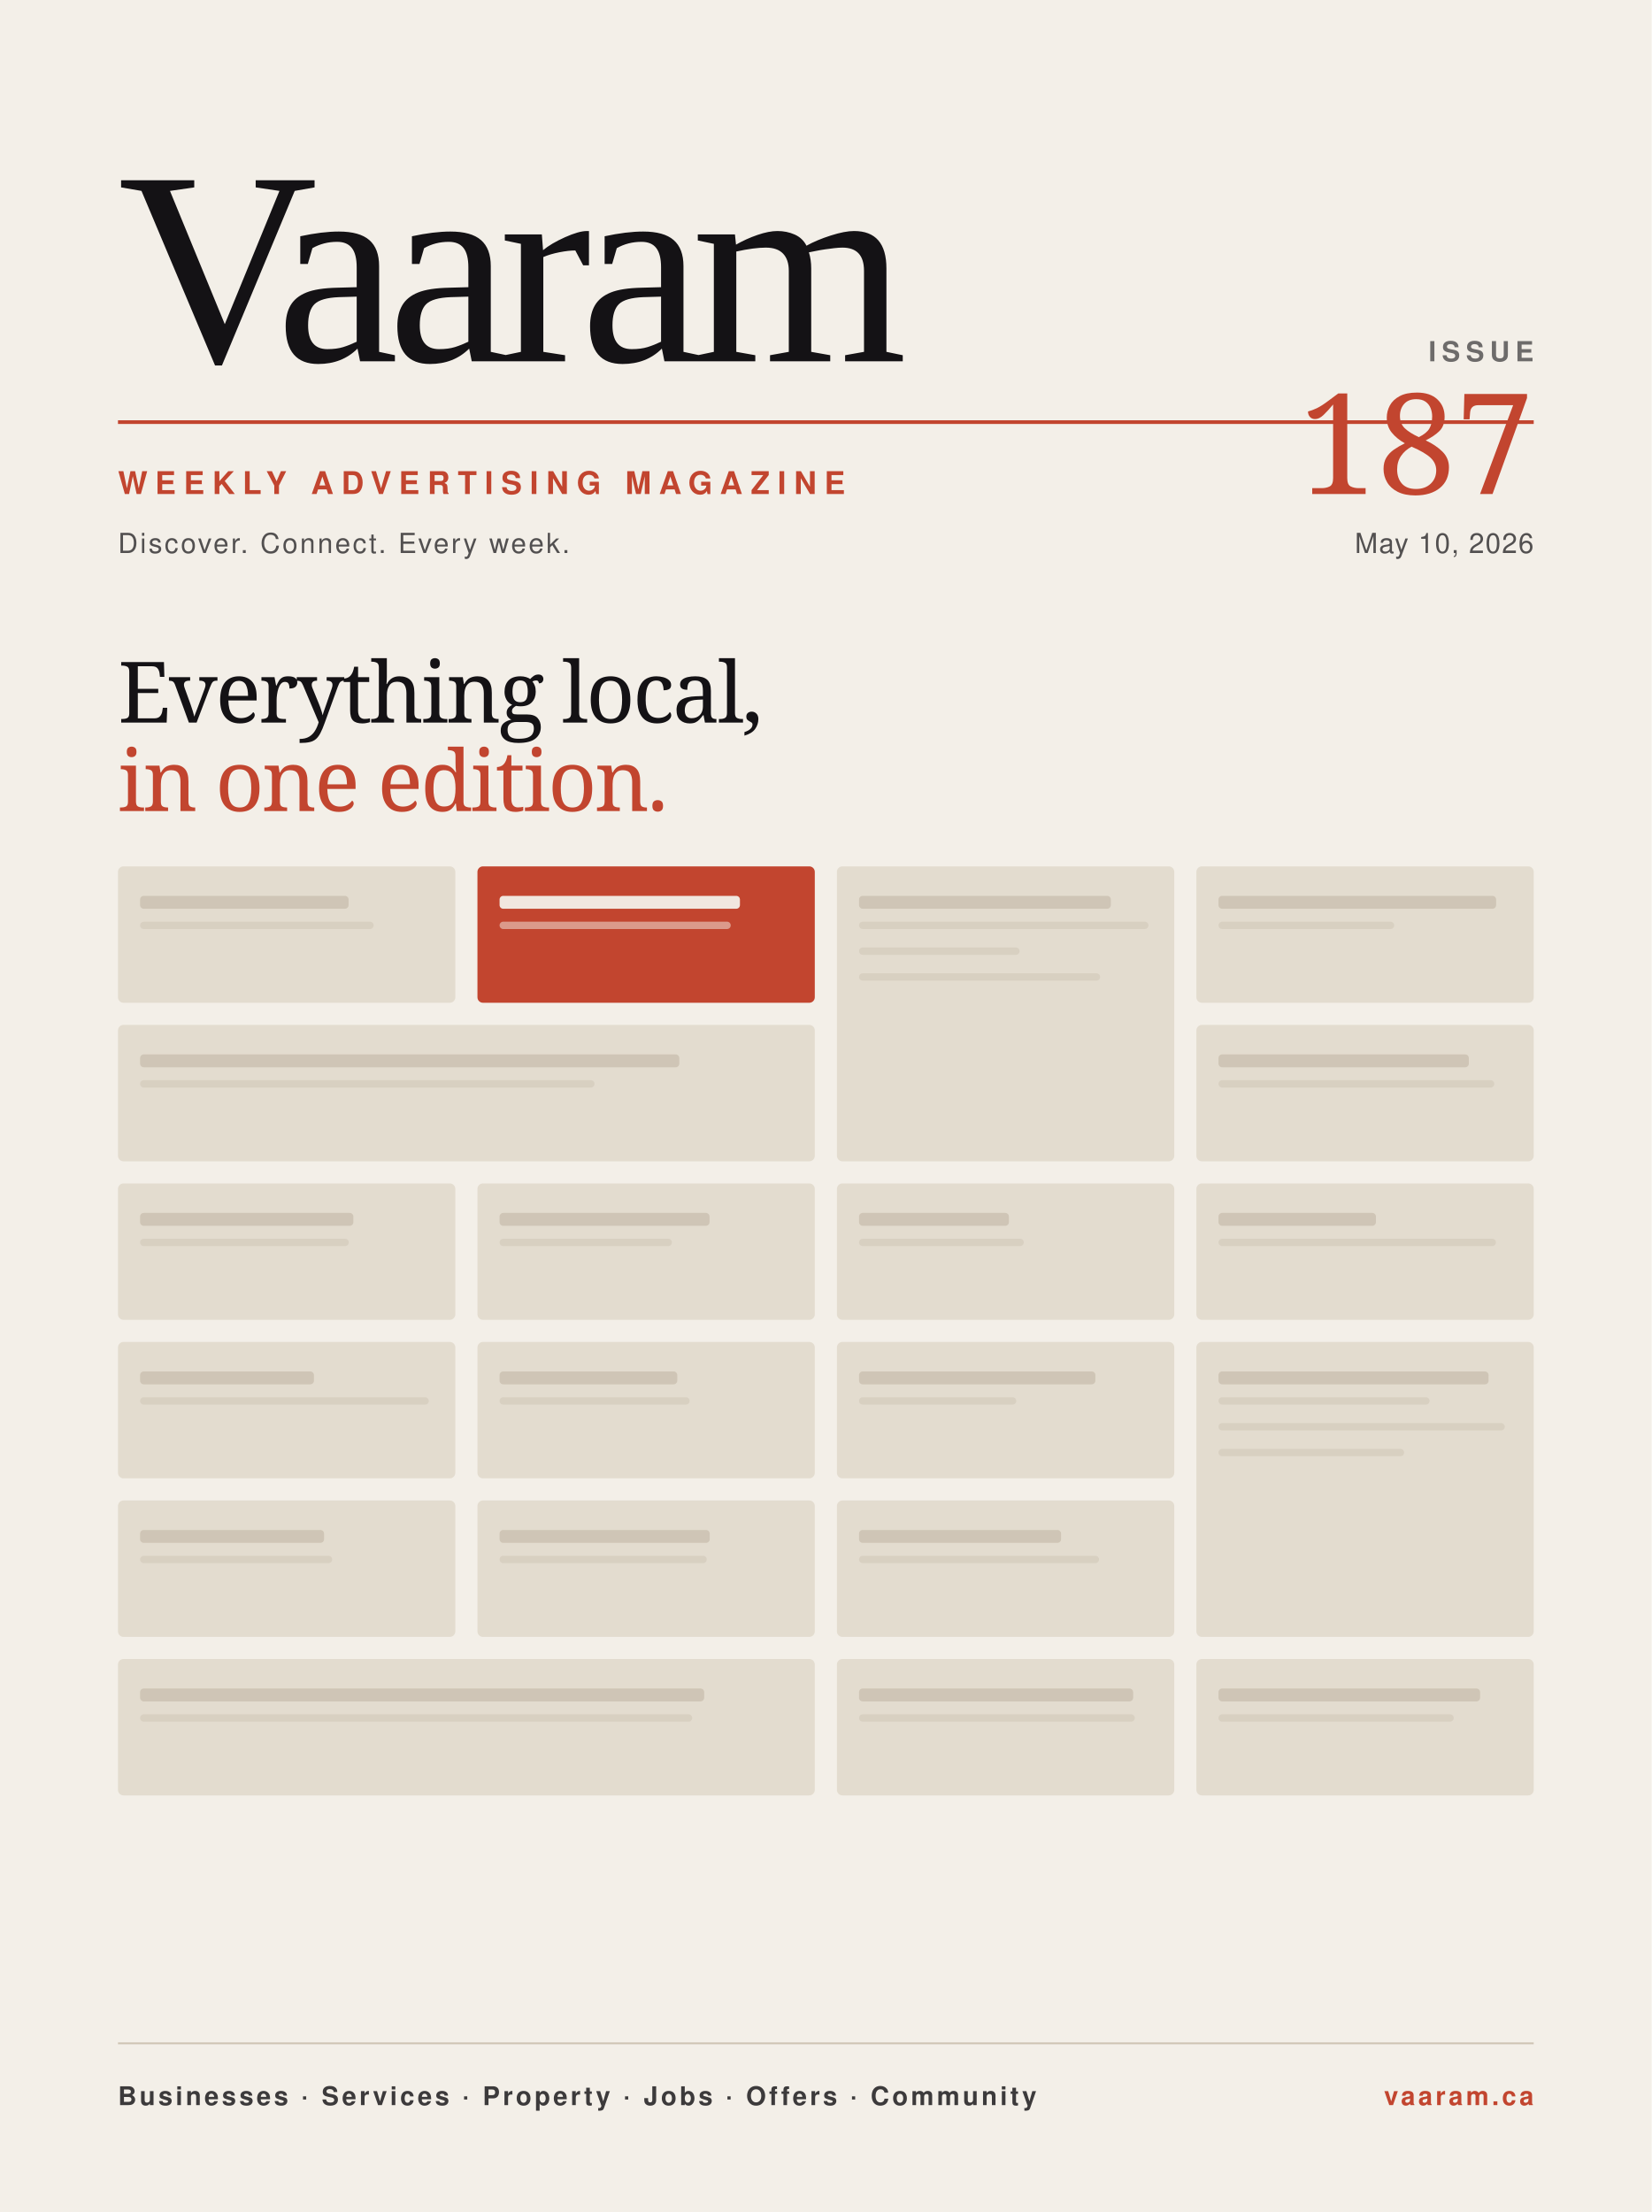
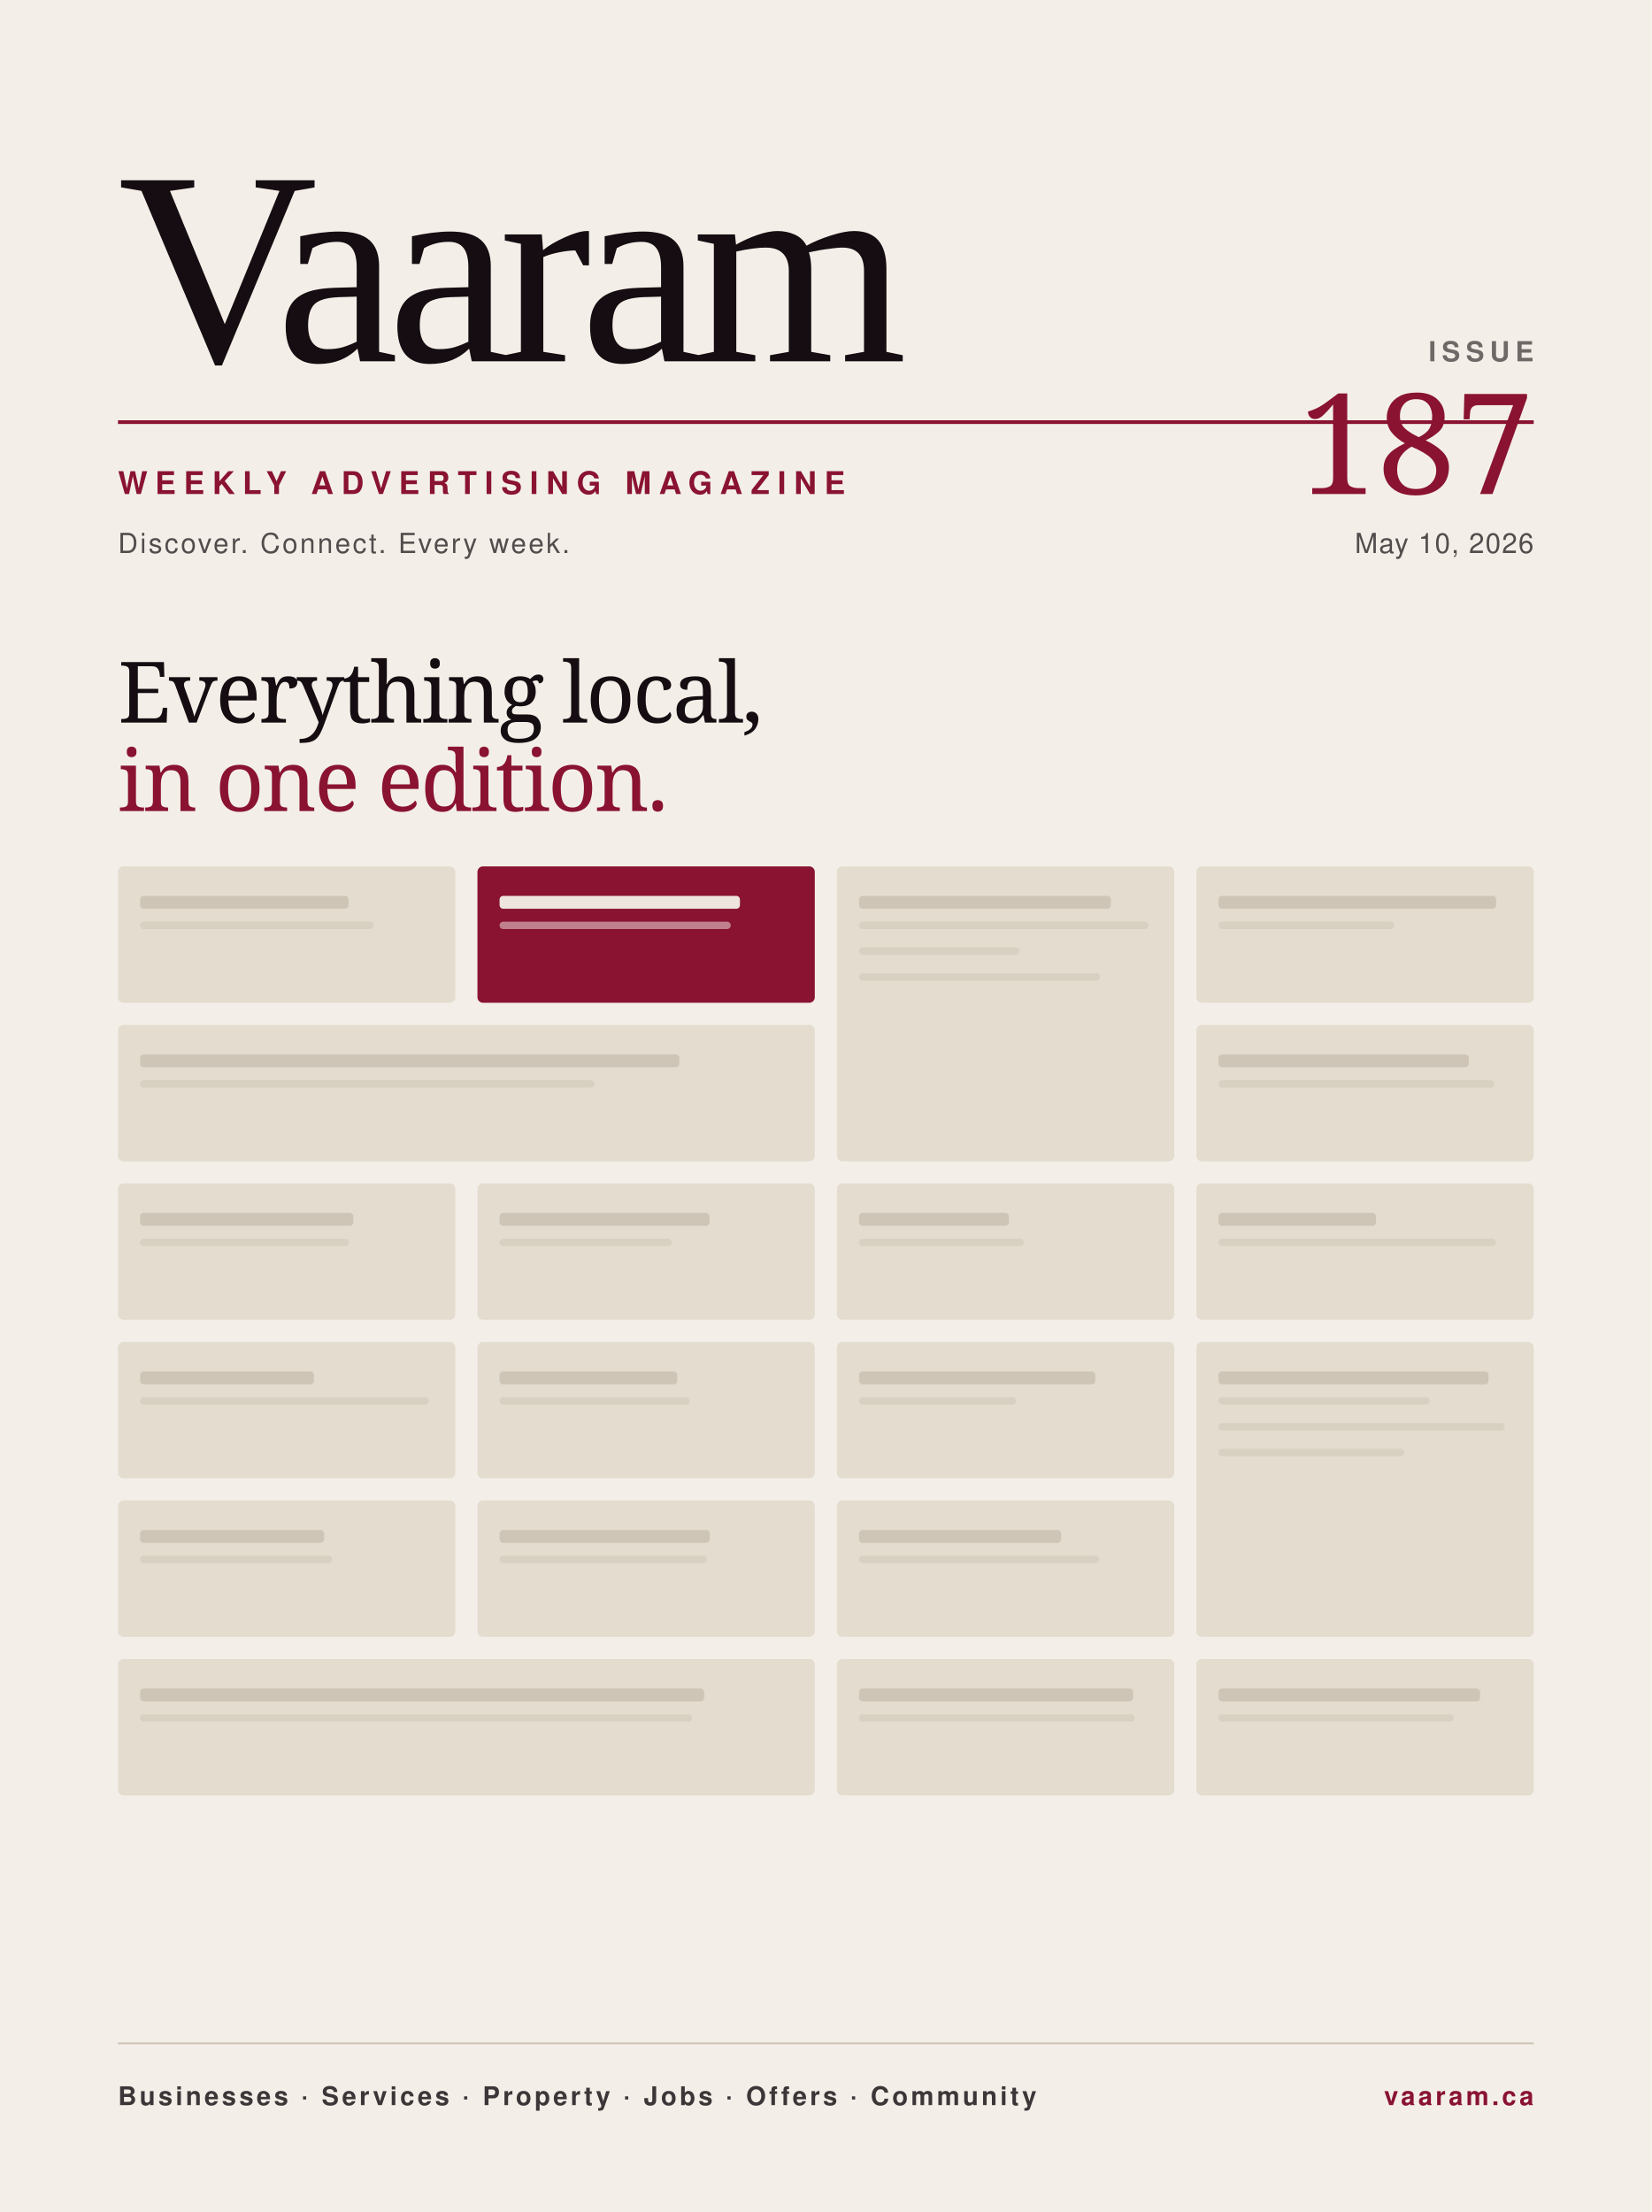
<svg xmlns="http://www.w3.org/2000/svg" width="896" height="1200" viewBox="0 0 896 1200" role="img" aria-label="Vaaram Magazine issue 187 cover">
  <rect width="896" height="1200" fill="#f3efe8" />
-   <text x="64" y="196" font-family="Georgia, 'Times New Roman', serif" font-size="150" font-weight="500" letter-spacing="-6" fill="#141215">Vaaram</text>
-   <rect x="64" y="228" width="768" height="2" fill="#c2452f" />
-   <text x="64" y="268" font-family="Helvetica, Arial, sans-serif" font-size="17" font-weight="700" letter-spacing="4.2" fill="#c2452f">WEEKLY ADVERTISING MAGAZINE</text>
-   <text x="64" y="300" font-family="Helvetica, Arial, sans-serif" font-size="15" letter-spacing="1.2" fill="#141215" opacity="0.72">Discover. Connect. Every week.</text>
-   <text x="832" y="196" text-anchor="end" font-family="Helvetica, Arial, sans-serif" font-size="15" font-weight="700" letter-spacing="3" fill="#141215" opacity="0.6">ISSUE</text>
-   <text x="832" y="268" text-anchor="end" font-family="Georgia, serif" font-size="76" font-weight="500" fill="#c2452f">187</text>
-   <text x="832" y="300" text-anchor="end" font-family="Helvetica, Arial, sans-serif" font-size="15" letter-spacing="0.6" fill="#141215" opacity="0.72">May 10, 2026</text>
-   <text x="64" y="392" font-family="Georgia, serif" font-size="46" font-weight="500" letter-spacing="-1.2" fill="#141215">Everything local,</text>
-   <text x="64" y="440" font-family="Georgia, serif" font-size="46" font-weight="500" letter-spacing="-1.2" fill="#c2452f">in one edition.</text>
+   <text x="64" y="196" font-family="Georgia, 'Times New Roman', serif" font-size="150" font-weight="500" letter-spacing="-6" fill="#150d11">Vaaram</text>
+   <rect x="64" y="228" width="768" height="2" fill="#8a1332" />
+   <text x="64" y="268" font-family="Helvetica, Arial, sans-serif" font-size="17" font-weight="700" letter-spacing="4.2" fill="#8a1332">WEEKLY ADVERTISING MAGAZINE</text>
+   <text x="64" y="300" font-family="Helvetica, Arial, sans-serif" font-size="15" letter-spacing="1.2" fill="#150d11" opacity="0.72">Discover. Connect. Every week.</text>
+   <text x="832" y="196" text-anchor="end" font-family="Helvetica, Arial, sans-serif" font-size="15" font-weight="700" letter-spacing="3" fill="#150d11" opacity="0.6">ISSUE</text>
+   <text x="832" y="268" text-anchor="end" font-family="Georgia, serif" font-size="76" font-weight="500" fill="#8a1332">187</text>
+   <text x="832" y="300" text-anchor="end" font-family="Helvetica, Arial, sans-serif" font-size="15" letter-spacing="0.6" fill="#150d11" opacity="0.72">May 10, 2026</text>
+   <text x="64" y="392" font-family="Georgia, serif" font-size="46" font-weight="500" letter-spacing="-1.2" fill="#150d11">Everything local,</text>
+   <text x="64" y="440" font-family="Georgia, serif" font-size="46" font-weight="500" letter-spacing="-1.2" fill="#8a1332">in one edition.</text>
  <rect x="64.0" y="470" width="183.0" height="74" rx="3" fill="#e3dccf" />
  <rect x="76.0" y="486" width="113.1" height="7" rx="2" fill="#cec4b4" opacity="0.95" />
  <rect x="76.0" y="500" width="126.7" height="4" rx="2" fill="#cec4b4" opacity="0.5" />
-   <rect x="259.0" y="470" width="183.0" height="74" rx="3" fill="#c2452f" />
+   <rect x="259.0" y="470" width="183.0" height="74" rx="3" fill="#8a1332" />
  <rect x="271.0" y="486" width="130.4" height="7" rx="2" fill="#f3efe8" opacity="0.95" />
  <rect x="271.0" y="500" width="125.4" height="4" rx="2" fill="#f3efe8" opacity="0.5" />
  <rect x="454.0" y="470" width="183.0" height="160" rx="3" fill="#e3dccf" />
  <rect x="466.0" y="486" width="136.6" height="7" rx="2" fill="#cec4b4" opacity="0.95" />
  <rect x="466.0" y="500" width="157.0" height="4" rx="2" fill="#cec4b4" opacity="0.5" />
  <rect x="466.0" y="514" width="87.1" height="4" rx="2" fill="#cec4b4" opacity="0.5" />
  <rect x="466.0" y="528" width="130.8" height="4" rx="2" fill="#cec4b4" opacity="0.5" />
  <rect x="649.0" y="470" width="183.0" height="74" rx="3" fill="#e3dccf" />
  <rect x="661.0" y="486" width="150.6" height="7" rx="2" fill="#cec4b4" opacity="0.95" />
  <rect x="661.0" y="500" width="95.3" height="4" rx="2" fill="#cec4b4" opacity="0.5" />
  <rect x="64.0" y="556" width="378.0" height="74" rx="3" fill="#e3dccf" />
  <rect x="76.0" y="572" width="292.5" height="7" rx="2" fill="#cec4b4" opacity="0.95" />
  <rect x="76.0" y="586" width="246.5" height="4" rx="2" fill="#cec4b4" opacity="0.5" />
  <rect x="649.0" y="556" width="183.0" height="74" rx="3" fill="#e3dccf" />
  <rect x="661.0" y="572" width="135.8" height="7" rx="2" fill="#cec4b4" opacity="0.95" />
  <rect x="661.0" y="586" width="149.6" height="4" rx="2" fill="#cec4b4" opacity="0.5" />
  <rect x="64.0" y="642" width="183.0" height="74" rx="3" fill="#e3dccf" />
  <rect x="76.0" y="658" width="115.7" height="7" rx="2" fill="#cec4b4" opacity="0.95" />
  <rect x="76.0" y="672" width="113.2" height="4" rx="2" fill="#cec4b4" opacity="0.5" />
  <rect x="259.0" y="642" width="183.0" height="74" rx="3" fill="#e3dccf" />
  <rect x="271.0" y="658" width="113.9" height="7" rx="2" fill="#cec4b4" opacity="0.95" />
  <rect x="271.0" y="672" width="93.5" height="4" rx="2" fill="#cec4b4" opacity="0.5" />
  <rect x="454.0" y="642" width="183.0" height="74" rx="3" fill="#e3dccf" />
  <rect x="466.0" y="658" width="81.3" height="7" rx="2" fill="#cec4b4" opacity="0.95" />
  <rect x="466.0" y="672" width="89.4" height="4" rx="2" fill="#cec4b4" opacity="0.5" />
  <rect x="649.0" y="642" width="183.0" height="74" rx="3" fill="#e3dccf" />
  <rect x="661.0" y="658" width="85.4" height="7" rx="2" fill="#cec4b4" opacity="0.95" />
  <rect x="661.0" y="672" width="150.5" height="4" rx="2" fill="#cec4b4" opacity="0.5" />
  <rect x="64.0" y="728" width="183.0" height="74" rx="3" fill="#e3dccf" />
  <rect x="76.0" y="744" width="94.3" height="7" rx="2" fill="#cec4b4" opacity="0.95" />
  <rect x="76.0" y="758" width="156.6" height="4" rx="2" fill="#cec4b4" opacity="0.5" />
  <rect x="259.0" y="728" width="183.0" height="74" rx="3" fill="#e3dccf" />
  <rect x="271.0" y="744" width="96.4" height="7" rx="2" fill="#cec4b4" opacity="0.95" />
  <rect x="271.0" y="758" width="103.1" height="4" rx="2" fill="#cec4b4" opacity="0.5" />
  <rect x="454.0" y="728" width="183.0" height="74" rx="3" fill="#e3dccf" />
  <rect x="466.0" y="744" width="128.2" height="7" rx="2" fill="#cec4b4" opacity="0.95" />
  <rect x="466.0" y="758" width="85.3" height="4" rx="2" fill="#cec4b4" opacity="0.5" />
  <rect x="649.0" y="728" width="183.0" height="160" rx="3" fill="#e3dccf" />
  <rect x="661.0" y="744" width="146.5" height="7" rx="2" fill="#cec4b4" opacity="0.95" />
  <rect x="661.0" y="758" width="114.5" height="4" rx="2" fill="#cec4b4" opacity="0.5" />
  <rect x="661.0" y="772" width="155.3" height="4" rx="2" fill="#cec4b4" opacity="0.5" />
  <rect x="661.0" y="786" width="100.7" height="4" rx="2" fill="#cec4b4" opacity="0.5" />
  <rect x="64.0" y="814" width="183.0" height="74" rx="3" fill="#e3dccf" />
  <rect x="76.0" y="830" width="99.8" height="7" rx="2" fill="#cec4b4" opacity="0.95" />
  <rect x="76.0" y="844" width="104.2" height="4" rx="2" fill="#cec4b4" opacity="0.5" />
  <rect x="259.0" y="814" width="183.0" height="74" rx="3" fill="#e3dccf" />
  <rect x="271.0" y="830" width="114.0" height="7" rx="2" fill="#cec4b4" opacity="0.95" />
  <rect x="271.0" y="844" width="112.4" height="4" rx="2" fill="#cec4b4" opacity="0.5" />
  <rect x="454.0" y="814" width="183.0" height="74" rx="3" fill="#e3dccf" />
  <rect x="466.0" y="830" width="109.6" height="7" rx="2" fill="#cec4b4" opacity="0.95" />
  <rect x="466.0" y="844" width="130.2" height="4" rx="2" fill="#cec4b4" opacity="0.5" />
  <rect x="64.0" y="900" width="378.0" height="74" rx="3" fill="#e3dccf" />
  <rect x="76.0" y="916" width="306.0" height="7" rx="2" fill="#cec4b4" opacity="0.95" />
  <rect x="76.0" y="930" width="299.5" height="4" rx="2" fill="#cec4b4" opacity="0.5" />
  <rect x="454.0" y="900" width="183.0" height="74" rx="3" fill="#e3dccf" />
  <rect x="466.0" y="916" width="148.7" height="7" rx="2" fill="#cec4b4" opacity="0.95" />
  <rect x="466.0" y="930" width="149.6" height="4" rx="2" fill="#cec4b4" opacity="0.5" />
  <rect x="649.0" y="900" width="183.0" height="74" rx="3" fill="#e3dccf" />
  <rect x="661.0" y="916" width="141.9" height="7" rx="2" fill="#cec4b4" opacity="0.95" />
  <rect x="661.0" y="930" width="127.6" height="4" rx="2" fill="#cec4b4" opacity="0.5" />
  <rect x="64" y="1108" width="768" height="1" fill="#cec4b4" />
-   <text x="64" y="1142" font-family="Helvetica, Arial, sans-serif" font-size="14" font-weight="700" letter-spacing="1.6" fill="#141215" opacity="0.82">Businesses  ·  Services  ·  Property  ·  Jobs  ·  Offers  ·  Community</text>
-   <text x="832" y="1142" text-anchor="end" font-family="Helvetica, Arial, sans-serif" font-size="14" font-weight="700" letter-spacing="1.6" fill="#c2452f">vaaram.ca</text>
+   <text x="64" y="1142" font-family="Helvetica, Arial, sans-serif" font-size="14" font-weight="700" letter-spacing="1.6" fill="#150d11" opacity="0.82">Businesses  ·  Services  ·  Property  ·  Jobs  ·  Offers  ·  Community</text>
+   <text x="832" y="1142" text-anchor="end" font-family="Helvetica, Arial, sans-serif" font-size="14" font-weight="700" letter-spacing="1.6" fill="#8a1332">vaaram.ca</text>
</svg>
